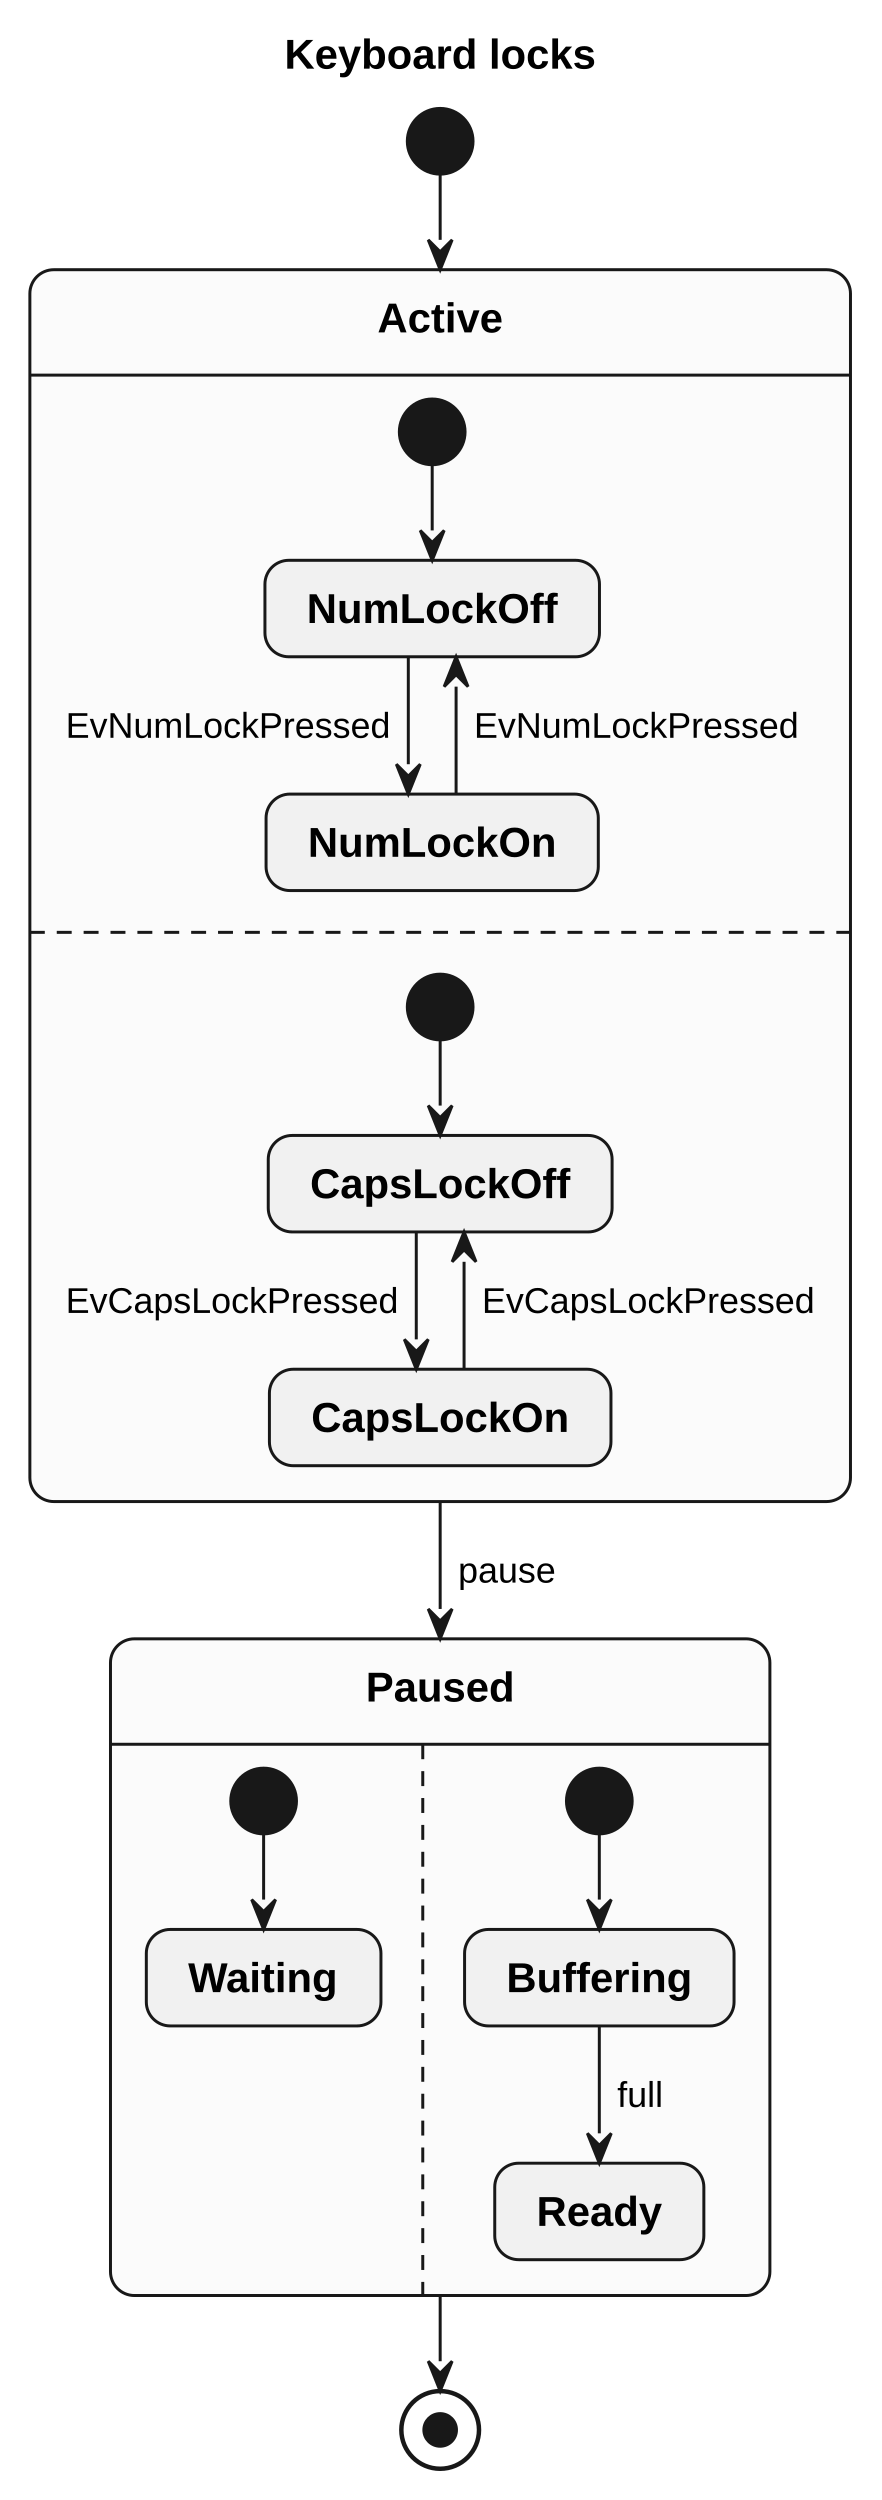
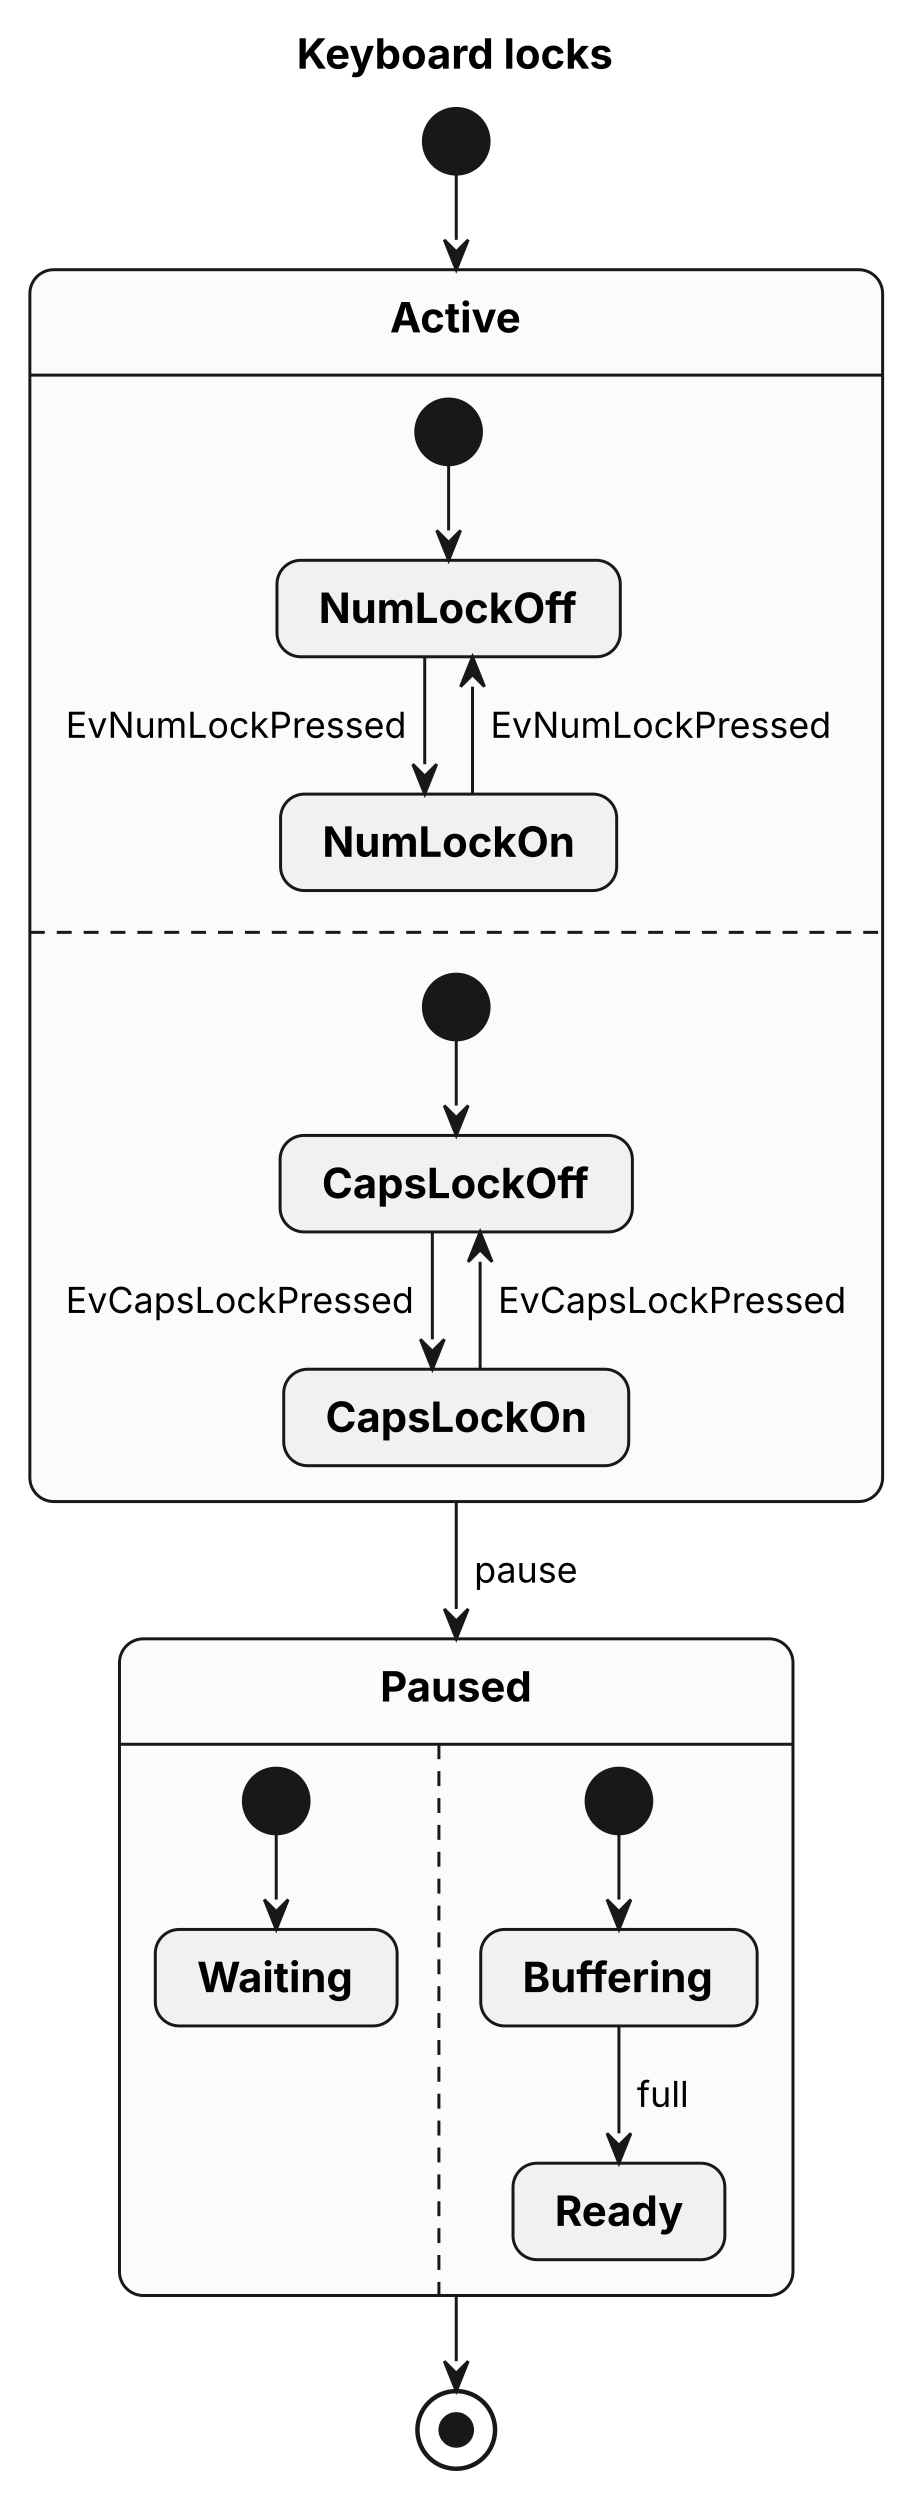
- <svg xmlns="http://www.w3.org/2000/svg" width="295" height="837" viewBox="0 0 295 837">
+ <svg xmlns="http://www.w3.org/2000/svg" width="306" height="837" viewBox="0 0 306 837">
  <g transform="translate(10,10)">
    <g>
-       <ellipse cx="137.37" cy="37.3" rx="11" ry="11" fill="#181818" stroke="#181818" stroke-width="1" />
-       <rect x="0" y="80.3" width="274.74" height="412.42" rx="8" ry="8" fill="#FBFBFB" stroke="#181818" stroke-width="1" />
-       <line x1="0" y1="115.59" x2="274.74" y2="115.59" fill="none" stroke="#181818" stroke-width="1" />
-       <line x1="0" y1="302.15" x2="274.74" y2="302.15" fill="none" stroke="#181818" stroke-width="1" stroke-dasharray="5,4" />
-       <ellipse cx="134.7" cy="134.59" rx="11" ry="11" fill="#181818" stroke="#181818" stroke-width="1" />
-       <rect x="78.7" y="177.59" width="112" height="32.3" rx="8" ry="8" fill="#F1F1F1" stroke="#181818" stroke-width="1" />
-       <rect x="79.08" y="255.86" width="111.23" height="32.3" rx="8" ry="8" fill="#F1F1F1" stroke="#181818" stroke-width="1" />
-       <ellipse cx="137.37" cy="327.15" rx="11" ry="11" fill="#181818" stroke="#181818" stroke-width="1" />
-       <rect x="79.81" y="370.15" width="115.12" height="32.3" rx="8" ry="8" fill="#F1F1F1" stroke="#181818" stroke-width="1" />
-       <rect x="80.2" y="448.42" width="114.35" height="32.3" rx="8" ry="8" fill="#F1F1F1" stroke="#181818" stroke-width="1" />
-       <rect x="26.99" y="538.68" width="220.77" height="219.86" rx="8" ry="8" fill="#FBFBFB" stroke="#181818" stroke-width="1" />
-       <line x1="26.99" y1="573.98" x2="247.76" y2="573.98" fill="none" stroke="#181818" stroke-width="1" />
-       <line x1="131.54" y1="573.98" x2="131.54" y2="758.54" fill="none" stroke="#181818" stroke-width="1" stroke-dasharray="5,4" />
-       <ellipse cx="78.26" cy="592.98" rx="11" ry="11" fill="#181818" stroke="#181818" stroke-width="1" />
-       <rect x="38.99" y="635.98" width="78.55" height="32.3" rx="8" ry="8" fill="#F1F1F1" stroke="#181818" stroke-width="1" />
-       <ellipse cx="190.65" cy="592.98" rx="11" ry="11" fill="#181818" stroke="#181818" stroke-width="1" />
-       <rect x="145.54" y="635.98" width="90.22" height="32.3" rx="8" ry="8" fill="#F1F1F1" stroke="#181818" stroke-width="1" />
-       <rect x="155.64" y="714.24" width="70.01" height="32.3" rx="8" ry="8" fill="#F1F1F1" stroke="#181818" stroke-width="1" />
-       <ellipse cx="137.37" cy="803.54" rx="13" ry="13" fill="none" stroke="#181818" stroke-width="1.5" />
-       <ellipse cx="137.37" cy="803.54" rx="5.46" ry="5.46" fill="#181818" stroke="#181818" stroke-width="1" />
+       <ellipse cx="142.75" cy="37.3" rx="11" ry="11" fill="#181818" stroke="#181818" stroke-width="1" />
+       <rect x="0" y="80.3" width="285.5" height="412.42" rx="8" ry="8" fill="#FBFBFB" stroke="#181818" stroke-width="1" />
+       <line x1="0" y1="115.59" x2="285.5" y2="115.59" fill="none" stroke="#181818" stroke-width="1" />
+       <line x1="0" y1="302.15" x2="285.5" y2="302.15" fill="none" stroke="#181818" stroke-width="1" stroke-dasharray="5,4" />
+       <ellipse cx="140.2" cy="134.59" rx="11" ry="11" fill="#181818" stroke="#181818" stroke-width="1" />
+       <rect x="82.73" y="177.59" width="114.95" height="32.3" rx="8" ry="8" fill="#F1F1F1" stroke="#181818" stroke-width="1" />
+       <rect x="83.94" y="255.86" width="112.53" height="32.3" rx="8" ry="8" fill="#F1F1F1" stroke="#181818" stroke-width="1" />
+       <ellipse cx="142.75" cy="327.15" rx="11" ry="11" fill="#181818" stroke="#181818" stroke-width="1" />
+       <rect x="83.78" y="370.15" width="117.94" height="32.3" rx="8" ry="8" fill="#F1F1F1" stroke="#181818" stroke-width="1" />
+       <rect x="84.99" y="448.42" width="115.51" height="32.3" rx="8" ry="8" fill="#F1F1F1" stroke="#181818" stroke-width="1" />
+       <rect x="30" y="538.68" width="225.49" height="219.86" rx="8" ry="8" fill="#FBFBFB" stroke="#181818" stroke-width="1" />
+       <line x1="30" y1="573.98" x2="255.49" y2="573.98" fill="none" stroke="#181818" stroke-width="1" />
+       <line x1="136.95" y1="573.98" x2="136.95" y2="758.54" fill="none" stroke="#181818" stroke-width="1" stroke-dasharray="5,4" />
+       <ellipse cx="82.48" cy="592.98" rx="11" ry="11" fill="#181818" stroke="#181818" stroke-width="1" />
+       <rect x="42" y="635.98" width="80.95" height="32.3" rx="8" ry="8" fill="#F1F1F1" stroke="#181818" stroke-width="1" />
+       <ellipse cx="197.22" cy="592.98" rx="11" ry="11" fill="#181818" stroke="#181818" stroke-width="1" />
+       <rect x="150.95" y="635.98" width="92.54" height="32.3" rx="8" ry="8" fill="#F1F1F1" stroke="#181818" stroke-width="1" />
+       <rect x="161.76" y="714.24" width="70.92" height="32.3" rx="8" ry="8" fill="#F1F1F1" stroke="#181818" stroke-width="1" />
+       <ellipse cx="142.75" cy="803.54" rx="13" ry="13" fill="none" stroke="#181818" stroke-width="1.5" />
+       <ellipse cx="142.75" cy="803.54" rx="5.46" ry="5.46" fill="#181818" stroke="#181818" stroke-width="1" />
    </g>
    <g id="lines">
-       <polyline points="137.37,48.3 137.37,70.3" fill="none" stroke="#181818" stroke-width="1" />
-       <polyline points="137.37,492.71 137.37,528.68" fill="none" stroke="#181818" stroke-width="1" />
-       <polyline points="137.37,758.54 137.37,780.54" fill="none" stroke="#181818" stroke-width="1" />
-       <polyline points="134.7,145.59 134.7,167.59" fill="none" stroke="#181818" stroke-width="1" />
-       <polyline points="126.7,209.89 126.7,245.86" fill="none" stroke="#181818" stroke-width="1" />
-       <polyline points="142.7,255.86 142.7,219.89" fill="none" stroke="#181818" stroke-width="1" />
-       <polyline points="137.37,338.15 137.37,360.15" fill="none" stroke="#181818" stroke-width="1" />
-       <polyline points="129.37,402.45 129.37,438.42" fill="none" stroke="#181818" stroke-width="1" />
-       <polyline points="145.37,448.42 145.37,412.45" fill="none" stroke="#181818" stroke-width="1" />
-       <polyline points="78.26,603.98 78.26,625.98" fill="none" stroke="#181818" stroke-width="1" />
-       <polyline points="190.65,603.98 190.65,625.98" fill="none" stroke="#181818" stroke-width="1" />
-       <polyline points="190.65,668.27 190.65,704.24" fill="none" stroke="#181818" stroke-width="1" />
-       <polygon points="133.37,70.3 137.37,80.3 141.37,70.3 137.37,74.3" fill="#181818" stroke="#181818" stroke-width="1" />
-       <polygon points="133.37,528.68 137.37,538.68 141.37,528.68 137.37,532.68" fill="#181818" stroke="#181818" stroke-width="1" />
-       <polygon points="133.37,780.54 137.37,790.54 141.37,780.54 137.37,784.54" fill="#181818" stroke="#181818" stroke-width="1" />
-       <polygon points="130.7,167.59 134.7,177.59 138.7,167.59 134.7,171.59" fill="#181818" stroke="#181818" stroke-width="1" />
-       <polygon points="122.7,245.86 126.7,255.86 130.7,245.86 126.7,249.86" fill="#181818" stroke="#181818" stroke-width="1" />
-       <polygon points="146.7,219.89 142.7,209.89 138.7,219.89 142.7,215.89" fill="#181818" stroke="#181818" stroke-width="1" />
-       <polygon points="133.37,360.15 137.37,370.15 141.37,360.15 137.37,364.15" fill="#181818" stroke="#181818" stroke-width="1" />
-       <polygon points="125.37,438.42 129.37,448.42 133.37,438.42 129.37,442.42" fill="#181818" stroke="#181818" stroke-width="1" />
-       <polygon points="149.37,412.45 145.37,402.45 141.37,412.45 145.37,408.45" fill="#181818" stroke="#181818" stroke-width="1" />
-       <polygon points="74.26,625.98 78.26,635.98 82.26,625.98 78.26,629.98" fill="#181818" stroke="#181818" stroke-width="1" />
-       <polygon points="186.65,625.98 190.65,635.98 194.65,625.98 190.65,629.98" fill="#181818" stroke="#181818" stroke-width="1" />
-       <polygon points="186.65,704.24 190.65,714.24 194.65,704.24 190.65,708.24" fill="#181818" stroke="#181818" stroke-width="1" />
+       <polyline points="142.75,48.3 142.75,70.3" fill="none" stroke="#181818" stroke-width="1" />
+       <polyline points="142.75,492.71 142.75,528.68" fill="none" stroke="#181818" stroke-width="1" />
+       <polyline points="142.75,758.54 142.75,780.54" fill="none" stroke="#181818" stroke-width="1" />
+       <polyline points="140.2,145.59 140.2,167.59" fill="none" stroke="#181818" stroke-width="1" />
+       <polyline points="132.2,209.89 132.2,245.86" fill="none" stroke="#181818" stroke-width="1" />
+       <polyline points="148.2,255.86 148.2,219.89" fill="none" stroke="#181818" stroke-width="1" />
+       <polyline points="142.75,338.15 142.75,360.15" fill="none" stroke="#181818" stroke-width="1" />
+       <polyline points="134.75,402.45 134.75,438.42" fill="none" stroke="#181818" stroke-width="1" />
+       <polyline points="150.75,448.42 150.75,412.45" fill="none" stroke="#181818" stroke-width="1" />
+       <polyline points="82.48,603.98 82.48,625.98" fill="none" stroke="#181818" stroke-width="1" />
+       <polyline points="197.22,603.98 197.22,625.98" fill="none" stroke="#181818" stroke-width="1" />
+       <polyline points="197.22,668.27 197.22,704.24" fill="none" stroke="#181818" stroke-width="1" />
+       <polygon points="138.75,70.3 142.75,80.3 146.75,70.3 142.75,74.3" fill="#181818" stroke="#181818" stroke-width="1" />
+       <polygon points="138.75,528.68 142.75,538.68 146.75,528.68 142.75,532.68" fill="#181818" stroke="#181818" stroke-width="1" />
+       <polygon points="138.75,780.54 142.75,790.54 146.75,780.54 142.75,784.54" fill="#181818" stroke="#181818" stroke-width="1" />
+       <polygon points="136.2,167.59 140.2,177.59 144.2,167.59 140.2,171.59" fill="#181818" stroke="#181818" stroke-width="1" />
+       <polygon points="128.2,245.86 132.2,255.86 136.2,245.86 132.2,249.86" fill="#181818" stroke="#181818" stroke-width="1" />
+       <polygon points="152.2,219.89 148.2,209.89 144.2,219.89 148.2,215.89" fill="#181818" stroke="#181818" stroke-width="1" />
+       <polygon points="138.75,360.15 142.75,370.15 146.75,360.15 142.75,364.15" fill="#181818" stroke="#181818" stroke-width="1" />
+       <polygon points="130.75,438.42 134.75,448.42 138.75,438.42 134.75,442.42" fill="#181818" stroke="#181818" stroke-width="1" />
+       <polygon points="154.75,412.45 150.75,402.45 146.75,412.45 150.75,408.45" fill="#181818" stroke="#181818" stroke-width="1" />
+       <polygon points="78.48,625.98 82.48,635.98 86.48,625.98 82.48,629.98" fill="#181818" stroke="#181818" stroke-width="1" />
+       <polygon points="193.22,625.98 197.22,635.98 201.22,625.98 197.22,629.98" fill="#181818" stroke="#181818" stroke-width="1" />
+       <polygon points="193.22,704.24 197.22,714.24 201.22,704.24 197.22,708.24" fill="#181818" stroke="#181818" stroke-width="1" />
    </g>
    <g>
-       <text font-family="Arial, Liberation Sans, Arimo, Helvetica, Nimbus Sans, sans-serif" xml:space="preserve">
-         <tspan x="116.37" y="101.29" font-size="14" fill="#000000" font-weight="bold" textLength="42.01" lengthAdjust="spacing">Active</tspan>
+       <text font-family="Inter, Arial, Liberation Sans, Arimo, Helvetica, Nimbus Sans, sans-serif" xml:space="preserve">
+         <tspan x="120.57" y="101.29" font-size="14" fill="#000000" font-weight="bold" textLength="44.35" lengthAdjust="spacing">Active</tspan>
      </text>
-       <text font-family="Arial, Liberation Sans, Arimo, Helvetica, Nimbus Sans, sans-serif" xml:space="preserve">
-         <tspan x="92.7" y="198.58" font-size="14" fill="#000000" font-weight="bold" textLength="84" lengthAdjust="spacing">NumLockOff</tspan>
+       <text font-family="Inter, Arial, Liberation Sans, Arimo, Helvetica, Nimbus Sans, sans-serif" xml:space="preserve">
+         <tspan x="96.73" y="198.58" font-size="14" fill="#000000" font-weight="bold" textLength="86.95" lengthAdjust="spacing">NumLockOff</tspan>
      </text>
-       <text font-family="Arial, Liberation Sans, Arimo, Helvetica, Nimbus Sans, sans-serif" xml:space="preserve">
-         <tspan x="93.08" y="276.85" font-size="14" fill="#000000" font-weight="bold" textLength="83.23" lengthAdjust="spacing">NumLockOn</tspan>
+       <text font-family="Inter, Arial, Liberation Sans, Arimo, Helvetica, Nimbus Sans, sans-serif" xml:space="preserve">
+         <tspan x="97.94" y="276.85" font-size="14" fill="#000000" font-weight="bold" textLength="84.53" lengthAdjust="spacing">NumLockOn</tspan>
      </text>
-       <text font-family="Arial, Liberation Sans, Arimo, Helvetica, Nimbus Sans, sans-serif" xml:space="preserve">
-         <tspan x="12" y="237.02" font-size="12" fill="#000000" textLength="108.7" lengthAdjust="spacing">EvNumLockPressed</tspan>
+       <text font-family="Inter, Arial, Liberation Sans, Arimo, Helvetica, Nimbus Sans, sans-serif" xml:space="preserve">
+         <tspan x="12" y="237.02" font-size="12" fill="#000000" textLength="114.2" lengthAdjust="spacing">EvNumLockPressed</tspan>
      </text>
-       <text font-family="Arial, Liberation Sans, Arimo, Helvetica, Nimbus Sans, sans-serif" xml:space="preserve">
-         <tspan x="148.7" y="237.02" font-size="12" fill="#000000" textLength="108.7" lengthAdjust="spacing">EvNumLockPressed</tspan>
+       <text font-family="Inter, Arial, Liberation Sans, Arimo, Helvetica, Nimbus Sans, sans-serif" xml:space="preserve">
+         <tspan x="154.2" y="237.02" font-size="12" fill="#000000" textLength="114.2" lengthAdjust="spacing">EvNumLockPressed</tspan>
      </text>
-       <text font-family="Arial, Liberation Sans, Arimo, Helvetica, Nimbus Sans, sans-serif" xml:space="preserve">
-         <tspan x="93.81" y="391.14" font-size="14" fill="#000000" font-weight="bold" textLength="87.12" lengthAdjust="spacing">CapsLockOff</tspan>
+       <text font-family="Inter, Arial, Liberation Sans, Arimo, Helvetica, Nimbus Sans, sans-serif" xml:space="preserve">
+         <tspan x="97.78" y="391.14" font-size="14" fill="#000000" font-weight="bold" textLength="89.94" lengthAdjust="spacing">CapsLockOff</tspan>
      </text>
-       <text font-family="Arial, Liberation Sans, Arimo, Helvetica, Nimbus Sans, sans-serif" xml:space="preserve">
-         <tspan x="94.2" y="469.41" font-size="14" fill="#000000" font-weight="bold" textLength="86.35" lengthAdjust="spacing">CapsLockOn</tspan>
+       <text font-family="Inter, Arial, Liberation Sans, Arimo, Helvetica, Nimbus Sans, sans-serif" xml:space="preserve">
+         <tspan x="98.99" y="469.41" font-size="14" fill="#000000" font-weight="bold" textLength="87.51" lengthAdjust="spacing">CapsLockOn</tspan>
      </text>
-       <text font-family="Arial, Liberation Sans, Arimo, Helvetica, Nimbus Sans, sans-serif" xml:space="preserve">
-         <tspan x="12" y="429.58" font-size="12" fill="#000000" textLength="111.37" lengthAdjust="spacing">EvCapsLockPressed</tspan>
+       <text font-family="Inter, Arial, Liberation Sans, Arimo, Helvetica, Nimbus Sans, sans-serif" xml:space="preserve">
+         <tspan x="12" y="429.58" font-size="12" fill="#000000" textLength="116.75" lengthAdjust="spacing">EvCapsLockPressed</tspan>
      </text>
-       <text font-family="Arial, Liberation Sans, Arimo, Helvetica, Nimbus Sans, sans-serif" xml:space="preserve">
-         <tspan x="151.37" y="429.58" font-size="12" fill="#000000" textLength="111.37" lengthAdjust="spacing">EvCapsLockPressed</tspan>
+       <text font-family="Inter, Arial, Liberation Sans, Arimo, Helvetica, Nimbus Sans, sans-serif" xml:space="preserve">
+         <tspan x="156.75" y="429.58" font-size="12" fill="#000000" textLength="116.75" lengthAdjust="spacing">EvCapsLockPressed</tspan>
      </text>
-       <text font-family="Arial, Liberation Sans, Arimo, Helvetica, Nimbus Sans, sans-serif" xml:space="preserve">
-         <tspan x="112.47" y="559.67" font-size="14" fill="#000000" font-weight="bold" textLength="49.8" lengthAdjust="spacing">Paused</tspan>
+       <text font-family="Inter, Arial, Liberation Sans, Arimo, Helvetica, Nimbus Sans, sans-serif" xml:space="preserve">
+         <tspan x="117.28" y="559.67" font-size="14" fill="#000000" font-weight="bold" textLength="50.93" lengthAdjust="spacing">Paused</tspan>
      </text>
-       <text font-family="Arial, Liberation Sans, Arimo, Helvetica, Nimbus Sans, sans-serif" xml:space="preserve">
-         <tspan x="52.99" y="656.97" font-size="14" fill="#000000" font-weight="bold" textLength="50.55" lengthAdjust="spacing">Waiting</tspan>
+       <text font-family="Inter, Arial, Liberation Sans, Arimo, Helvetica, Nimbus Sans, sans-serif" xml:space="preserve">
+         <tspan x="56" y="656.97" font-size="14" fill="#000000" font-weight="bold" textLength="52.95" lengthAdjust="spacing">Waiting</tspan>
      </text>
-       <text font-family="Arial, Liberation Sans, Arimo, Helvetica, Nimbus Sans, sans-serif" xml:space="preserve">
-         <tspan x="159.54" y="656.97" font-size="14" fill="#000000" font-weight="bold" textLength="62.22" lengthAdjust="spacing">Buffering</tspan>
+       <text font-family="Inter, Arial, Liberation Sans, Arimo, Helvetica, Nimbus Sans, sans-serif" xml:space="preserve">
+         <tspan x="164.95" y="656.97" font-size="14" fill="#000000" font-weight="bold" textLength="64.54" lengthAdjust="spacing">Buffering</tspan>
      </text>
-       <text font-family="Arial, Liberation Sans, Arimo, Helvetica, Nimbus Sans, sans-serif" xml:space="preserve">
-         <tspan x="169.64" y="735.23" font-size="14" fill="#000000" font-weight="bold" textLength="42.01" lengthAdjust="spacing">Ready</tspan>
+       <text font-family="Inter, Arial, Liberation Sans, Arimo, Helvetica, Nimbus Sans, sans-serif" xml:space="preserve">
+         <tspan x="175.76" y="735.23" font-size="14" fill="#000000" font-weight="bold" textLength="42.92" lengthAdjust="spacing">Ready</tspan>
      </text>
-       <text font-family="Arial, Liberation Sans, Arimo, Helvetica, Nimbus Sans, sans-serif" xml:space="preserve">
-         <tspan x="196.65" y="695.41" font-size="12" fill="#000000" textLength="15.34" lengthAdjust="spacing">full</tspan>
+       <text font-family="Inter, Arial, Liberation Sans, Arimo, Helvetica, Nimbus Sans, sans-serif" xml:space="preserve">
+         <tspan x="203.22" y="695.41" font-size="12" fill="#000000" textLength="17.34" lengthAdjust="spacing">full</tspan>
      </text>
-       <text font-family="Arial, Liberation Sans, Arimo, Helvetica, Nimbus Sans, sans-serif" xml:space="preserve">
-         <tspan x="143.37" y="519.85" font-size="12" fill="#000000" textLength="32.69" lengthAdjust="spacing">pause</tspan>
+       <text font-family="Inter, Arial, Liberation Sans, Arimo, Helvetica, Nimbus Sans, sans-serif" xml:space="preserve">
+         <tspan x="148.75" y="519.85" font-size="12" fill="#000000" textLength="34.51" lengthAdjust="spacing">pause</tspan>
      </text>
-       <text font-family="Arial, Liberation Sans, Arimo, Helvetica, Nimbus Sans, sans-serif" xml:space="preserve">
-         <tspan x="85.24" y="12.99" font-size="14" fill="#000000" font-weight="bold" textLength="104.26" lengthAdjust="spacing">Keyboard locks</tspan>
+       <text font-family="Inter, Arial, Liberation Sans, Arimo, Helvetica, Nimbus Sans, sans-serif" xml:space="preserve">
+         <tspan x="89.36" y="12.99" font-size="14" fill="#000000" font-weight="bold" textLength="106.78" lengthAdjust="spacing">Keyboard locks</tspan>
      </text>
    </g>
  </g>
</svg>
